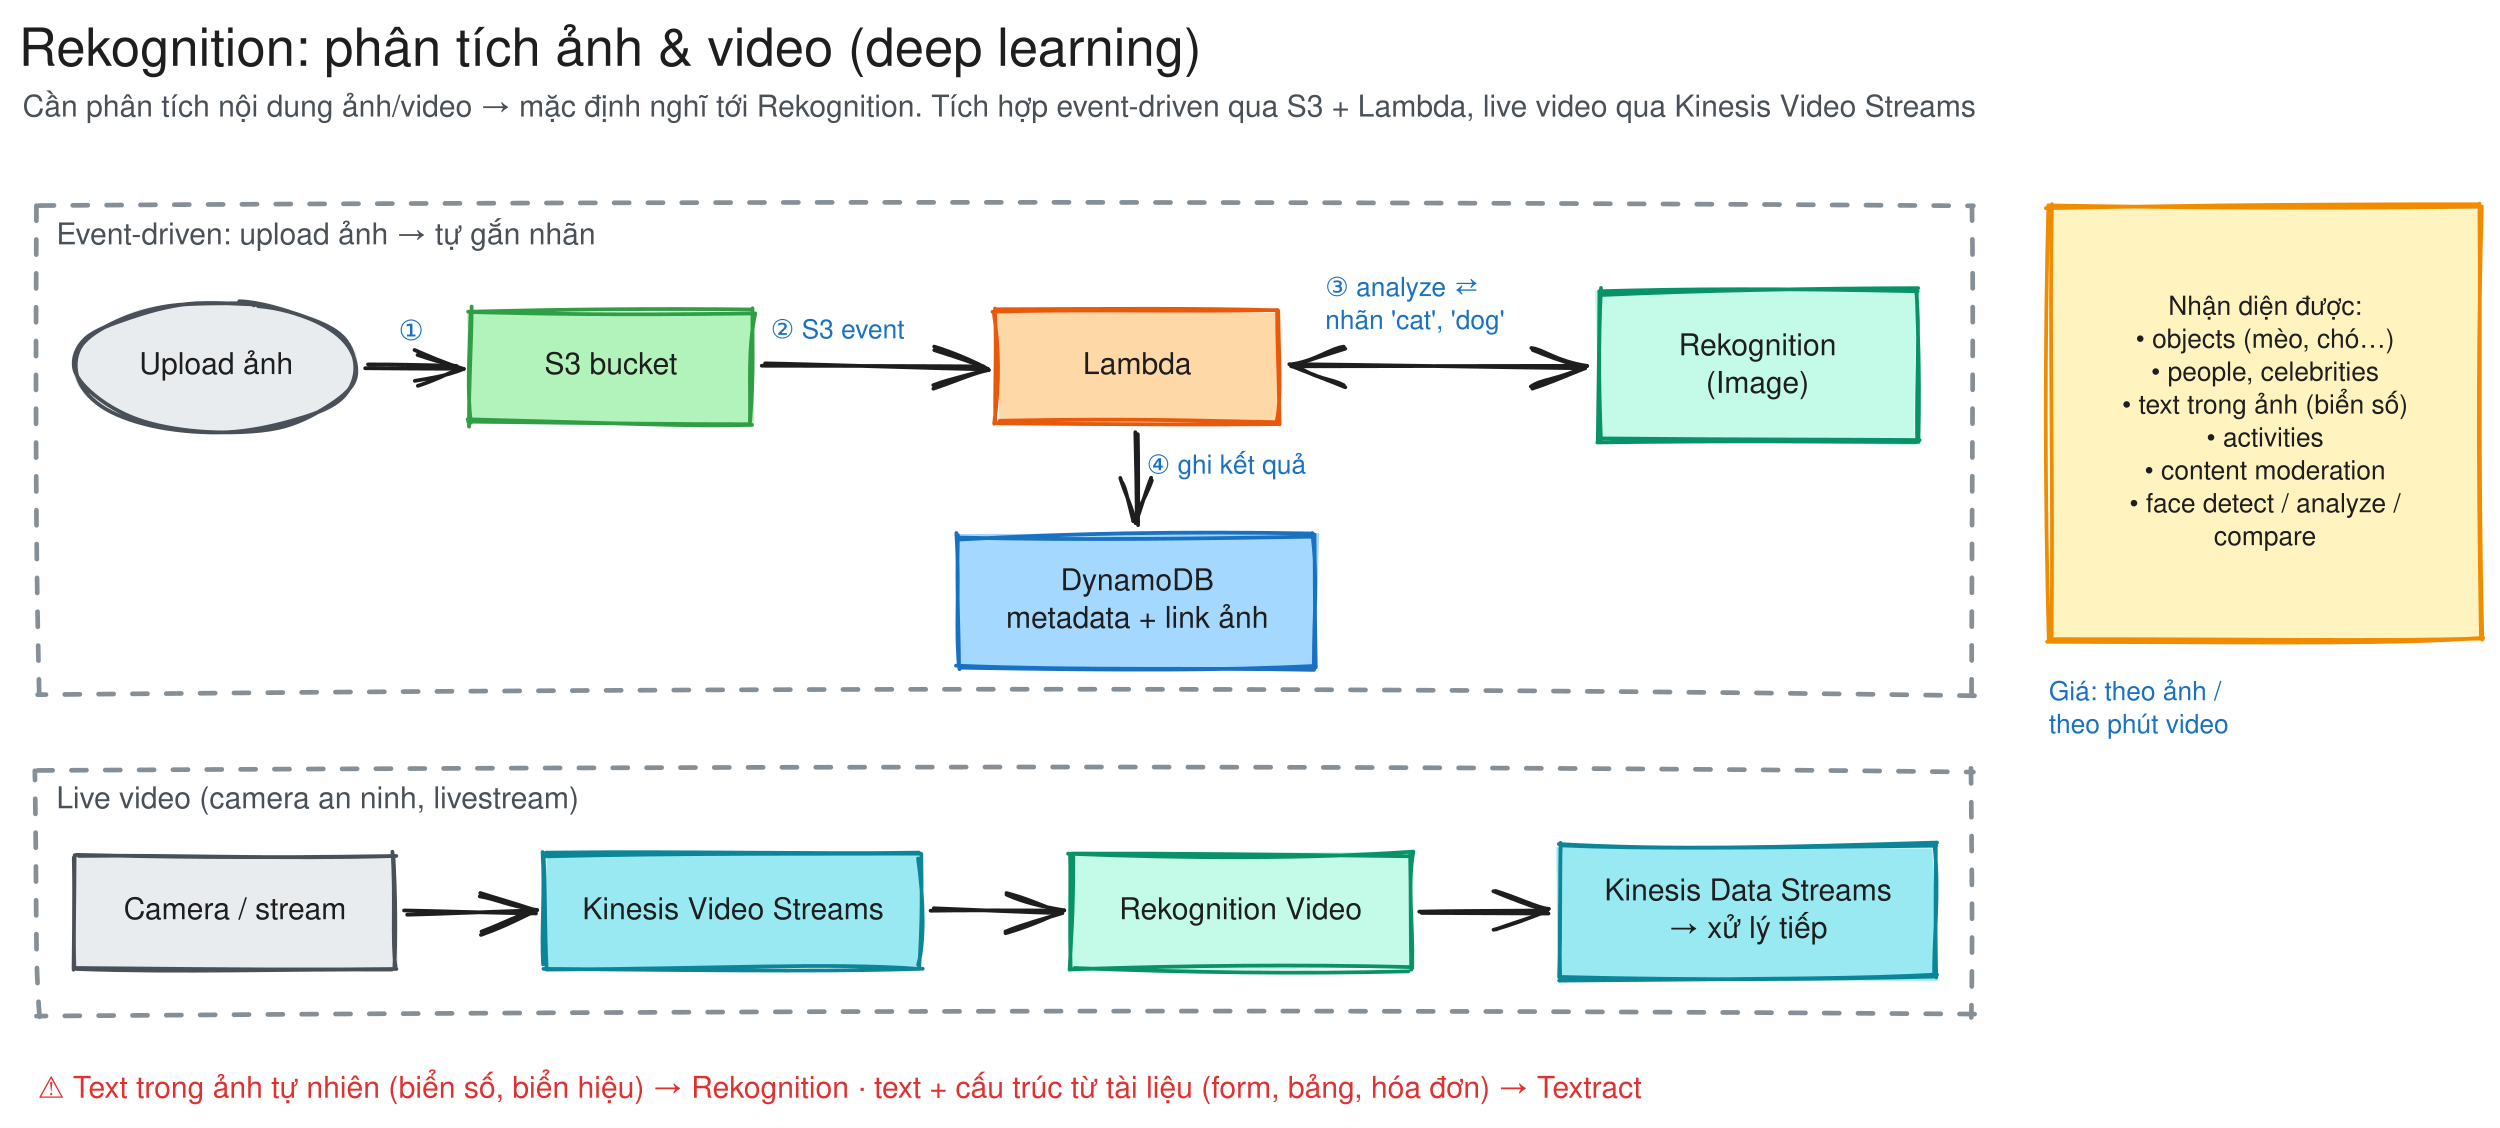
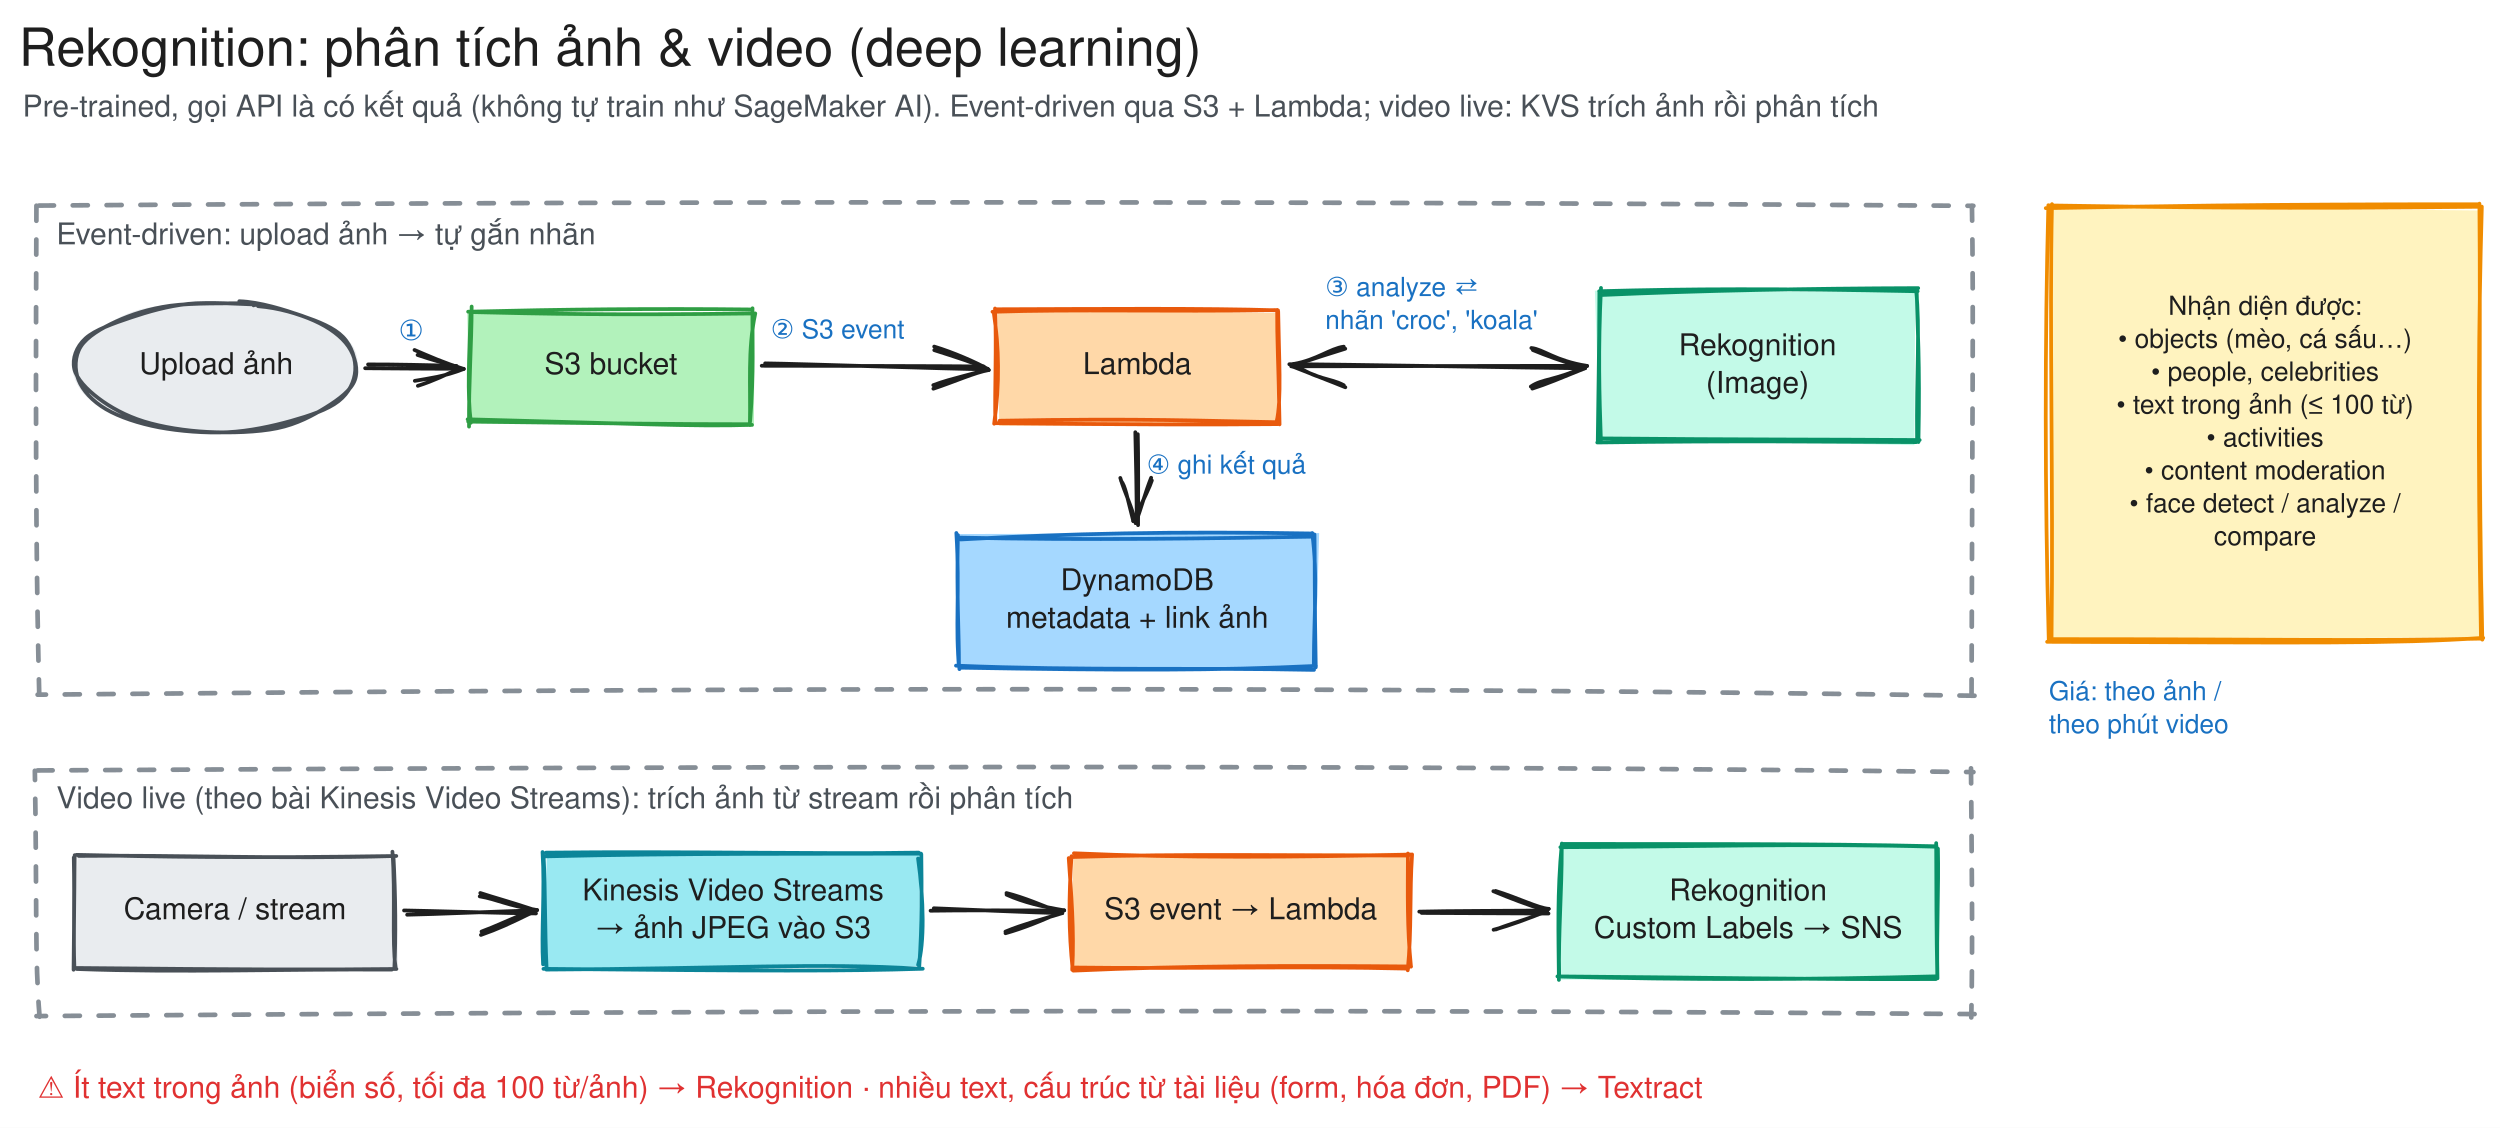
<svg xmlns="http://www.w3.org/2000/svg" version="1.1" viewBox="0 0 1330 600" width="1330" height="600">
  <defs>
    <style>
      @font-face {
        font-family: "Virgil";
        src: url("https://excalidraw.com/Virgil.woff2");
      }
      @font-face {
        font-family: "Cascadia";
        src: url("https://excalidraw.com/Cascadia.woff2");
      }
    </style>
  </defs>
  <rect x="0" y="0" width="1330" height="600" fill="#ffffff" />
  <g transform="translate(10 10) rotate(0 319.06 17.5)">
    <text x="0" y="25" font-family="Helvetica, Segoe UI Emoji" font-size="28px" fill="#1e1e1e" text-anchor="start" style="white-space: pre;" direction="ltr">Rekognition: phân tích ảnh &amp; video (deep learning)</text>
  </g>
-   <g transform="translate(12 48) rotate(0 532.32 10)">
-     <text x="0" y="14" font-family="Helvetica, Segoe UI Emoji" font-size="16px" fill="#495057" text-anchor="start" style="white-space: pre;" direction="ltr">Cần phân tích nội dung ảnh/video → mặc định nghĩ tới Rekognition. Tích hợp event-driven qua S3 + Lambda, live video qua Kinesis Video Streams</text>
+   <g transform="translate(12 48) rotate(0 524.77 10)">
+     <text x="0" y="14" font-family="Helvetica, Segoe UI Emoji" font-size="16px" fill="#495057" text-anchor="start" style="white-space: pre;" direction="ltr">Pre-trained, gọi API là có kết quả (không tự train như SageMaker AI). Event-driven qua S3 + Lambda; video live: KVS trích ảnh rồi phân tích</text>
  </g>
  <g stroke-linecap="round" transform="translate(20 110) rotate(0 515 130)">
    <path d="M0.71 -0.63 C379.3 -3.38, 758.38 -2.51, 1029.82 -0.49 M1029.08 -0.62 C1030.02 55.49, 1029.18 112.38, 1028.86 261.34 M1030.43 260.13 C714.31 255.47, 398.88 255.73, 0.03 259.57 M0.87 259.43 C-0.41 206.46, -1.29 149.82, -0.62 -0.89" stroke="#868e96" stroke-width="2.5" fill="none" stroke-dasharray="8 10" />
  </g>
  <g transform="translate(30 116) rotate(0 144.48 10)">
    <text x="0" y="14" font-family="Helvetica, Segoe UI Emoji" font-size="16px" fill="#495057" text-anchor="start" style="white-space: pre;" direction="ltr">Event-driven: upload ảnh → tự gắn nhãn</text>
  </g>
  <g stroke-linecap="round" transform="translate(20 410) rotate(0 515 65)">
    <path d="M-0.01 -0.13 C349.88 -2.09, 698.18 -3.31, 1029.86 0.74 M1028.57 -1.24 C1028.94 46.1, 1029.56 93.16, 1028.72 131.27 M1030.47 129.49 C712.23 126.93, 395.73 127.53, -0.59 130.56 M1.07 130.92 C-1.55 100.34, -0.25 71.02, -1.46 0.07" stroke="#868e96" stroke-width="2.5" fill="none" stroke-dasharray="8 10" />
  </g>
-   <g transform="translate(30 416) rotate(0 146.64 10)">
-     <text x="0" y="14" font-family="Helvetica, Segoe UI Emoji" font-size="16px" fill="#495057" text-anchor="start" style="white-space: pre;" direction="ltr">Live video (camera an ninh, livestream)</text>
+   <g transform="translate(30 416) rotate(0 293.28 10)">
+     <text x="0" y="14" font-family="Helvetica, Segoe UI Emoji" font-size="16px" fill="#495057" text-anchor="start" style="white-space: pre;" direction="ltr">Video live (theo bài Kinesis Video Streams): trích ảnh từ stream rồi phân tích</text>
  </g>
  <g stroke-linecap="round" transform="translate(40 160) rotate(0 75 35)">
    <path d="M59.55 1.01 C70.22 -0.52, 83.75 0.55, 94.97 2.07 C106.2 3.58, 118.25 6.65, 126.9 10.11 C135.54 13.57, 143.09 17.81, 146.83 22.83 C150.57 27.86, 151.22 34.73, 149.34 40.27 C147.45 45.81, 142.46 51.63, 135.5 56.08 C128.53 60.54, 118.03 64.65, 107.53 67.01 C97.02 69.37, 84.19 70.65, 72.48 70.24 C60.77 69.82, 47.47 67.07, 37.25 64.52 C27.02 61.97, 17.26 59.49, 11.14 54.93 C5.02 50.37, 1.4 42.74, 0.53 37.19 C-0.35 31.63, 1.37 26.33, 5.89 21.61 C10.41 16.89, 18.48 12.23, 27.66 8.87 C36.83 5.51, 54.98 2.87, 60.93 1.45 C66.88 0.02, 63.23 -0.21, 63.36 0.31 M104.21 3.9 C114.69 5.22, 125.39 8.51, 132.57 12.6 C139.75 16.68, 145.13 23, 147.31 28.41 C149.49 33.82, 148.45 39.91, 145.64 45.03 C142.83 50.15, 138.2 55.15, 130.45 59.13 C122.7 63.11, 110.63 67.18, 99.12 68.91 C87.62 70.65, 72.98 70.49, 61.41 69.53 C49.83 68.58, 38.92 66.3, 29.66 63.2 C20.4 60.1, 11.02 55.98, 5.84 50.91 C0.67 45.84, -2.25 38.44, -1.41 32.78 C-0.56 27.13, 4.91 21.69, 10.92 16.99 C16.92 12.29, 24.82 7.2, 34.63 4.59 C44.43 1.98, 57.91 1.65, 69.75 1.32 C81.58 1, 100.03 2.42, 105.63 2.63 C111.24 2.84, 104.18 2.21, 103.37 2.6" stroke="none" stroke-width="0" fill="#e9ecef" />
    <path d="M87.31 0.25 C98.41 0.63, 111.31 4.81, 120.5 7.97 C129.69 11.13, 137.7 14.36, 142.44 19.22 C147.19 24.08, 149.36 31.42, 148.97 37.12 C148.58 42.82, 145.79 48.95, 140.1 53.42 C134.42 57.89, 124.68 61.18, 114.85 63.93 C105.01 66.69, 92.77 69.36, 81.09 69.94 C69.4 70.51, 55.52 69.41, 44.73 67.37 C33.94 65.32, 23.51 61.86, 16.35 57.67 C9.2 53.47, 4.01 47.77, 1.79 42.2 C-0.43 36.64, -0.32 29.5, 3.03 24.29 C6.38 19.08, 13.98 14.57, 21.91 10.96 C29.83 7.35, 39.2 4.26, 50.57 2.66 C61.94 1.05, 82.95 1.46, 90.12 1.31 C97.28 1.15, 93.71 1.36, 93.55 1.72 M97.29 2.89 C108.32 3.78, 119.09 7.01, 127.1 10.58 C135.11 14.15, 141.72 19.02, 145.33 24.3 C148.95 29.57, 150.76 36.81, 148.77 42.21 C146.79 47.61, 140.31 52.43, 133.43 56.7 C126.56 60.97, 118 65.63, 107.51 67.81 C97.03 69.99, 82.34 70.39, 70.51 69.79 C58.68 69.19, 46.22 67.2, 36.54 64.21 C26.85 61.22, 18.55 56.55, 12.38 51.87 C6.2 47.19, 0.63 41.45, -0.51 36.14 C-1.66 30.83, 0.49 24.55, 5.5 20.02 C10.5 15.49, 20.38 12.03, 29.49 8.97 C38.61 5.91, 49.12 2.82, 60.19 1.66 C71.26 0.5, 90.14 1.86, 95.92 2 C101.7 2.13, 95.12 1.99, 94.89 2.46" stroke="#495057" stroke-width="2" fill="none" />
  </g>
  <g transform="translate(75.56 185) rotate(0 39.44 10)">
    <text x="39.44" y="14" font-family="Helvetica, Segoe UI Emoji" font-size="16px" fill="#1e1e1e" text-anchor="middle" style="white-space: pre;" direction="ltr">Upload ảnh</text>
  </g>
  <g stroke-linecap="round" transform="translate(250 165) rotate(0 75 30)">
    <path d="M-1.4 1.72 L151.42 1.7 L151.08 61.85 L-0.21 60.1" stroke="none" stroke-width="0" fill="#b2f2bb" />
    <path d="M1.08 1.03 C38.32 1.93, 74.74 2.72, 149.71 1.77 M-0.95 0.83 C48.6 -0.44, 99.05 -0.93, 149.65 -0.36 M151.8 1.74 C147.66 21.19, 149.41 39.78, 148.94 61.16 M150.33 -0.99 C150.08 15.24, 151.19 32.29, 149.08 59.07 M150.05 61.03 C118.62 62.06, 83.55 60.19, -1.22 58.07 M149.28 60.69 C110.31 60.71, 72.02 60.21, -0.93 59.29 M-0.48 61.96 C-0.68 38.13, 0.89 18.46, 0.92 -1.91 M0.51 59.9 C-1.51 43.57, -0.4 26.47, 0.38 0.64" stroke="#2f9e44" stroke-width="2" fill="none" />
  </g>
  <g transform="translate(287.08 185) rotate(0 37.92 10)">
    <text x="37.92" y="14" font-family="Helvetica, Segoe UI Emoji" font-size="16px" fill="#1e1e1e" text-anchor="middle" style="white-space: pre;" direction="ltr">S3 bucket</text>
  </g>
  <g stroke-linecap="round" transform="translate(530 165) rotate(0 75 30)">
    <path d="M0.44 -0.93 L148.94 1.51 L149.48 61.15 L1.62 61.52" stroke="none" stroke-width="0" fill="#ffd8a8" />
    <path d="M-1.99 0.87 C42.59 -0.6, 89.33 0.89, 148.51 -0.03 M0.35 -0.47 C55.76 -0.64, 110.8 -1.13, 149.9 0.11 M149.99 0.64 C150.33 24.26, 151.89 47.98, 149.13 59.41 M149.45 -0.13 C149.33 13.9, 150.15 29.52, 150.72 60.76 M149.15 59.62 C111.6 58.97, 77.53 57.43, 1.8 58.83 M149.7 60.63 C111.27 61.01, 70.39 60.85, -0.6 60.12 M-1.11 60.41 C1.91 39.34, 1.43 19.32, -1.22 1.99 M-0.49 60.04 C-0.88 40.64, 0.27 19.81, -0.65 -0.87" stroke="#e8590c" stroke-width="2" fill="none" />
  </g>
  <g transform="translate(576.12 185) rotate(0 28.88 10)">
    <text x="28.88" y="14" font-family="Helvetica, Segoe UI Emoji" font-size="16px" fill="#1e1e1e" text-anchor="middle" style="white-space: pre;" direction="ltr">Lambda</text>
  </g>
  <g stroke-linecap="round" transform="translate(850 155) rotate(0 85 40)">
    <path d="M-1.52 -0.38 L168.86 0.41 L168.48 81.85 L1.04 78.4" stroke="none" stroke-width="0" fill="#c3fae8" />
    <path d="M1.52 1.95 C56.01 -0.49, 111.05 -1.51, 170.47 -1.72 M0.74 -0.06 C48.26 -1.35, 95.09 -1.62, 170.19 -0.05 M169.36 -0.87 C171.55 20.24, 169.51 42.19, 169.89 79.43 M169.66 -0.57 C170.01 18.87, 171.5 36.34, 170.6 80.17 M171.26 79.1 C122.66 78.78, 76.12 78.93, 1.74 78.24 M169.46 80.2 C123.03 80.03, 75.18 79.34, -0.25 80.4 M1.67 79.19 C0.83 55.32, 0.13 31.1, 1.73 -1.82 M0.02 79.28 C0.24 56.69, 0.81 33.42, 0.87 0.38" stroke="#099268" stroke-width="2" fill="none" />
  </g>
  <g transform="translate(891.16 175) rotate(0 43.84 20)">
    <text x="43.84" y="14" font-family="Helvetica, Segoe UI Emoji" font-size="16px" fill="#1e1e1e" text-anchor="middle" style="white-space: pre;" direction="ltr">Rekognition</text>
    <text x="43.84" y="34" font-family="Helvetica, Segoe UI Emoji" font-size="16px" fill="#1e1e1e" text-anchor="middle" style="white-space: pre;" direction="ltr">(Image)</text>
  </g>
  <g stroke-linecap="round" transform="translate(510 285) rotate(0 95 35)">
    <path d="M-0.84 -0.89 L191.79 -1.41 L189.71 70.32 L-1.25 69.97" stroke="none" stroke-width="0" fill="#a5d8ff" />
    <path d="M1.1 1.99 C57.9 -1.16, 114.37 -2.45, 188.34 -1.18 M-0.34 0.98 C68.2 2.58, 135.99 1.39, 189.32 0.48 M188.09 -1.43 C191.14 21.66, 189.01 41.42, 188.96 68.09 M189.3 -0.65 C189.58 14.6, 189.22 29.4, 189.98 70.04 M189.05 71.38 C127.71 70.07, 65.47 71.88, -1.42 69.12 M190.08 69.27 C138.26 71.76, 87.63 71.71, 0.53 70.2 M0.42 70.98 C-2.04 49.53, 0.74 29.6, -1.22 -1.45 M0.16 69.04 C0.2 51.11, -1.17 32.25, -0.39 -0.35" stroke="#1971c2" stroke-width="2" fill="none" />
  </g>
  <g transform="translate(531.56 300) rotate(0 73.44 20)">
    <text x="73.44" y="14" font-family="Helvetica, Segoe UI Emoji" font-size="16px" fill="#1e1e1e" text-anchor="middle" style="white-space: pre;" direction="ltr">DynamoDB</text>
    <text x="73.44" y="34" font-family="Helvetica, Segoe UI Emoji" font-size="16px" fill="#1e1e1e" text-anchor="middle" style="white-space: pre;" direction="ltr">metadata + link ảnh</text>
  </g>
  <g stroke-linecap="round" transform="translate(40 455) rotate(0 85 30)">
    <path d="M1.29 1.03 L170.25 1.79 L171.82 60.1 L-1.82 59.66" stroke="none" stroke-width="0" fill="#e9ecef" />
    <path d="M1.86 0.35 C55.17 -0.27, 109.8 2.13, 168.87 0.46 M0.67 -0.22 C44.73 0.78, 89.52 1.64, 170.83 0.38 M168.77 -1.89 C170.48 21.04, 168.43 46.1, 170.44 59.43 M169.28 -0.04 C170.47 21.63, 170.64 43.39, 169.78 60.47 M168.43 60.83 C111.8 60.46, 56.02 62.56, 0.84 60.51 M170.89 60.5 C131.05 60.97, 91.18 60.84, -0.27 59.96 M-0.43 59.54 C-1.05 43.24, -0.24 26.6, -0.75 1.2 M-0.86 60.9 C-0.6 39.56, -0.48 17.98, -0.27 -0.05" stroke="#495057" stroke-width="2" fill="none" />
  </g>
  <g transform="translate(59.4 475) rotate(0 65.6 10)">
    <text x="65.6" y="14" font-family="Helvetica, Segoe UI Emoji" font-size="16px" fill="#1e1e1e" text-anchor="middle" style="white-space: pre;" direction="ltr">Camera / stream</text>
  </g>
  <g stroke-linecap="round" transform="translate(290 455) rotate(0 100 30)">
    <path d="M0.92 -1.95 L199.22 -0.27 L199.42 59.1 L-0.68 60.49" stroke="none" stroke-width="0" fill="#99e9f2" />
    <path d="M0.45 -1.39 C73.31 -2.24, 147.94 -0.51, 198.77 -1.41 M-0.58 0.6 C72.87 -1.2, 145.41 -0.68, 199.99 -0.87 M198.4 1.75 C201.52 23.56, 201.84 47.18, 198.43 58.27 M200.13 -0.56 C200.3 18.29, 200.67 35.14, 199.03 59.45 M199.57 60.43 C146.64 56.98, 96.23 60.38, 0.64 60.82 M200.9 60.37 C158.47 61.73, 117.73 61.58, -0.88 60.43 M-1.08 58.04 C-2.14 41.24, -0.05 18.85, -1.37 -1.71 M0.79 60.33 C-0.23 38.59, 0.16 18.57, -0.81 0.18" stroke="#0c8599" stroke-width="2" fill="none" />
  </g>
-   <g transform="translate(305.28 475) rotate(0 84.72 10)">
+   <g transform="translate(305.28 465) rotate(0 84.72 20)">
    <text x="84.72" y="14" font-family="Helvetica, Segoe UI Emoji" font-size="16px" fill="#1e1e1e" text-anchor="middle" style="white-space: pre;" direction="ltr">Kinesis Video Streams</text>
+     <text x="84.72" y="34" font-family="Helvetica, Segoe UI Emoji" font-size="16px" fill="#1e1e1e" text-anchor="middle" style="white-space: pre;" direction="ltr">→ ảnh JPEG vào S3</text>
  </g>
  <g stroke-linecap="round" transform="translate(570 455) rotate(0 90 30)">
-     <path d="M0.22 -0.55 L178.9 -2 L180.61 59.67 L-0.9 61.76" stroke="none" stroke-width="0" fill="#c3fae8" />
-     <path d="M-1.82 -0.83 C61.6 1.72, 125.73 2.01, 181.7 -1.94 M0.29 -0.9 C53.32 -1.07, 106.16 -0.41, 180.45 0.54 M181.88 -1.98 C178.68 16.99, 181.84 34.54, 181.31 60.08 M180.16 -0.26 C180.57 19.77, 180.46 42.23, 180.76 60.86 M179.28 61.76 C119.54 63.23, 60.12 62.33, 1.68 59.99 M180.37 59.49 C120.88 57.99, 60.86 58.62, -0.8 60.73 M-0.98 60.9 C-0.38 46.2, 1.14 32.24, 0.97 -0.03 M-0.43 59.45 C-1.06 36.14, -0.29 12.31, -0.74 -0.43" stroke="#099268" stroke-width="2" fill="none" />
+     <path d="M1.08 -0.26 L179.97 -1.31 L179.77 58.91 L-0.44 60.5" stroke="none" stroke-width="0" fill="#ffd8a8" />
+     <path d="M1.33 -1.06 C58.28 1.51, 119.78 1.05, 181.22 -0.39 M0.52 0.93 C58.18 -0.93, 118.85 0.19, 179.3 0.16 M181.23 -0.44 C179.83 20.03, 181.06 39.6, 178.91 61.2 M179.01 -0.92 C178.95 20.78, 178.54 38.55, 180.63 59.28 M179.1 60.31 C121.51 58.85, 60.03 60.51, 1.56 59.73 M180.69 59.17 C121.15 58.64, 60.58 58.65, 1.01 61.38 M0.43 60.95 C1.6 40.3, -0.19 19.88, -1.44 1.5 M0.72 61.07 C-1.56 40.21, -1.38 21.98, 0.04 0.5" stroke="#e8590c" stroke-width="2" fill="none" />
  </g>
  <g transform="translate(593.68 475) rotate(0 66.32 10)">
-     <text x="66.32" y="14" font-family="Helvetica, Segoe UI Emoji" font-size="16px" fill="#1e1e1e" text-anchor="middle" style="white-space: pre;" direction="ltr">Rekognition Video</text>
+     <text x="66.32" y="14" font-family="Helvetica, Segoe UI Emoji" font-size="16px" fill="#1e1e1e" text-anchor="middle" style="white-space: pre;" direction="ltr">S3 event → Lambda</text>
  </g>
  <g stroke-linecap="round" transform="translate(830 450) rotate(0 100 35)">
-     <path d="M-1.99 0.79 L198.06 1.36 L200.95 71.8 L-1.38 71.2" stroke="none" stroke-width="0" fill="#99e9f2" />
-     <path d="M-0.72 -0.96 C60.07 2.46, 117.65 0.69, 200.52 -1.77 M0.9 -0.19 C46.36 1.64, 93.59 1.11, 200.12 -0.08 M199.16 -0.12 C201.96 25.94, 198.5 50.58, 199.02 69.52 M199.83 0.92 C199.89 20.14, 199.39 39.28, 200.08 69.96 M200.49 68.46 C160.16 70.66, 120.47 70.61, -0.53 71.69 M200.15 69.51 C137.94 71.01, 75.82 71.67, -0.17 69.73 M0.07 71.77 C-0.55 52.74, 0.05 35.44, 0.2 -1.6 M-0.54 69.68 C0.47 43.46, -0.31 15.05, 0.28 0.66" stroke="#0c8599" stroke-width="2" fill="none" />
-   </g>
-   <g transform="translate(847.68 465) rotate(0 82.32 20)">
-     <text x="82.32" y="14" font-family="Helvetica, Segoe UI Emoji" font-size="16px" fill="#1e1e1e" text-anchor="middle" style="white-space: pre;" direction="ltr">Kinesis Data Streams</text>
-     <text x="82.32" y="34" font-family="Helvetica, Segoe UI Emoji" font-size="16px" fill="#1e1e1e" text-anchor="middle" style="white-space: pre;" direction="ltr">→ xử lý tiếp</text>
+     <path d="M0.04 0.33 L201.17 -0.33 L200.01 69.35 L0.55 71.22" stroke="none" stroke-width="0" fill="#c3fae8" />
+     <path d="M0.12 0.71 C65.35 0.52, 132.53 -1.48, 200.09 0.45 M1.12 -1.03 C67.21 -0.86, 133.32 -1.33, 200.19 0.22 M200.05 -1.46 C200.14 21.7, 200.14 47.53, 200.65 69.79 M200.97 1.49 C201.46 22.06, 200.19 44.61, 200.73 70.48 M200.44 69.4 C133.15 71.22, 67.6 71.43, -1.36 69.48 M199.86 70.86 C132.78 71.17, 68.48 69.92, -1.45 69.45 M-0.67 71.31 C-0.89 45.81, -1.6 25.28, 0.9 -1.24 M-0.52 69.27 C-1.05 46.34, 0.91 24.41, 0.85 0.6" stroke="#099268" stroke-width="2" fill="none" />
+   </g>
+   <g transform="translate(851.79 465) rotate(0 78.2 20)">
+     <text x="78.2" y="14" font-family="Helvetica, Segoe UI Emoji" font-size="16px" fill="#1e1e1e" text-anchor="middle" style="white-space: pre;" direction="ltr">Rekognition</text>
+     <text x="78.2" y="34" font-family="Helvetica, Segoe UI Emoji" font-size="16px" fill="#1e1e1e" text-anchor="middle" style="white-space: pre;" direction="ltr">Custom Labels → SNS</text>
  </g>
  <g stroke-linecap="round" transform="translate(1090 110) rotate(0 115 115)">
    <path d="M0.61 -0.38 L228.59 1.97 L231.55 228.98 L1.8 230.41" stroke="none" stroke-width="0" fill="#fff3bf" />
    <path d="M-1.65 0.74 C52.3 -0.18, 107.35 -1.38, 228.55 -1.34 M-0.21 -0.71 C62.79 0.29, 125.2 1.12, 229.3 -0.01 M229.05 -1.66 C229.72 70.76, 228.36 140.84, 230.59 230.29 M230.33 -0.07 C228.64 61.09, 228.03 122.2, 229.88 229.86 M231.06 229.35 C182.79 232.68, 135.67 231.82, -0.93 231.44 M230.84 229.72 C172.81 231.18, 115.52 230.01, 0.66 230.03 M1.41 230.19 C2.4 147.69, 0.21 62.23, 1.66 -1.4 M-0.05 230.84 C-2.2 150.6, -2.13 71.2, -0.28 -0.82" stroke="#f08c00" stroke-width="2" fill="none" />
  </g>
-   <g transform="translate(1122.12 155) rotate(0 82.88 70)">
-     <text x="82.88" y="12.5" font-family="Helvetica, Segoe UI Emoji" font-size="14px" fill="#1e1e1e" text-anchor="middle" style="white-space: pre;" direction="ltr">Nhận diện được:</text>
-     <text x="82.88" y="30" font-family="Helvetica, Segoe UI Emoji" font-size="14px" fill="#1e1e1e" text-anchor="middle" style="white-space: pre;" direction="ltr">• objects (mèo, chó…)</text>
-     <text x="82.88" y="47.5" font-family="Helvetica, Segoe UI Emoji" font-size="14px" fill="#1e1e1e" text-anchor="middle" style="white-space: pre;" direction="ltr">• people, celebrities</text>
-     <text x="82.88" y="65" font-family="Helvetica, Segoe UI Emoji" font-size="14px" fill="#1e1e1e" text-anchor="middle" style="white-space: pre;" direction="ltr">• text trong ảnh (biển số)</text>
-     <text x="82.88" y="82.5" font-family="Helvetica, Segoe UI Emoji" font-size="14px" fill="#1e1e1e" text-anchor="middle" style="white-space: pre;" direction="ltr">• activities</text>
-     <text x="82.88" y="100" font-family="Helvetica, Segoe UI Emoji" font-size="14px" fill="#1e1e1e" text-anchor="middle" style="white-space: pre;" direction="ltr">• content moderation</text>
-     <text x="82.88" y="117.5" font-family="Helvetica, Segoe UI Emoji" font-size="14px" fill="#1e1e1e" text-anchor="middle" style="white-space: pre;" direction="ltr">• face detect / analyze /</text>
-     <text x="82.88" y="135" font-family="Helvetica, Segoe UI Emoji" font-size="14px" fill="#1e1e1e" text-anchor="middle" style="white-space: pre;" direction="ltr">compare</text>
+   <g transform="translate(1118.93 155) rotate(0 86.07 70)">
+     <text x="86.07" y="12.5" font-family="Helvetica, Segoe UI Emoji" font-size="14px" fill="#1e1e1e" text-anchor="middle" style="white-space: pre;" direction="ltr">Nhận diện được:</text>
+     <text x="86.07" y="30" font-family="Helvetica, Segoe UI Emoji" font-size="14px" fill="#1e1e1e" text-anchor="middle" style="white-space: pre;" direction="ltr">• objects (mèo, cá sấu…)</text>
+     <text x="86.07" y="47.5" font-family="Helvetica, Segoe UI Emoji" font-size="14px" fill="#1e1e1e" text-anchor="middle" style="white-space: pre;" direction="ltr">• people, celebrities</text>
+     <text x="86.07" y="65" font-family="Helvetica, Segoe UI Emoji" font-size="14px" fill="#1e1e1e" text-anchor="middle" style="white-space: pre;" direction="ltr">• text trong ảnh (≤ 100 từ)</text>
+     <text x="86.07" y="82.5" font-family="Helvetica, Segoe UI Emoji" font-size="14px" fill="#1e1e1e" text-anchor="middle" style="white-space: pre;" direction="ltr">• activities</text>
+     <text x="86.07" y="100" font-family="Helvetica, Segoe UI Emoji" font-size="14px" fill="#1e1e1e" text-anchor="middle" style="white-space: pre;" direction="ltr">• content moderation</text>
+     <text x="86.07" y="117.5" font-family="Helvetica, Segoe UI Emoji" font-size="14px" fill="#1e1e1e" text-anchor="middle" style="white-space: pre;" direction="ltr">• face detect / analyze /</text>
+     <text x="86.07" y="135" font-family="Helvetica, Segoe UI Emoji" font-size="14px" fill="#1e1e1e" text-anchor="middle" style="white-space: pre;" direction="ltr">compare</text>
  </g>
  <g stroke-linecap="round">
    <g transform="translate(196 195) rotate(0 24 0)">
      <path d="M-0.19 -1.12 C7.67 -1.28, 38.95 -0.64, 46.89 -0.33 M-1.74 0.9 C6.5 0.87, 40.99 1.39, 49.02 1.04" stroke="#1e1e1e" stroke-width="2" fill="none" />
    </g>
    <g transform="translate(196 195) rotate(0 24 0)">
      <path d="M24.68 7.61 C32.18 6.28, 40.17 5.43, 50.73 1.27 M26.31 10.26 C34.25 7.76, 41.79 4.21, 48.27 0.95" stroke="#1e1e1e" stroke-width="2" fill="none" />
    </g>
    <g transform="translate(196 195) rotate(0 24 0)">
      <path d="M24.52 -8.81 C32.15 -5.59, 40.19 -1.89, 50.73 1.27 M26.15 -6.16 C34.07 -3.39, 41.66 -1.69, 48.27 0.95" stroke="#1e1e1e" stroke-width="2" fill="none" />
    </g>
  </g>
  <g stroke-linecap="round">
    <g transform="translate(406 195) rotate(0 59 0)">
      <path d="M-0.76 -0.42 C18.71 -0.39, 97.7 -0.3, 117.29 -0.04 M1.05 -1.69 C20.85 -1.43, 99.97 1.29, 119.64 1.48" stroke="#1e1e1e" stroke-width="2" fill="none" />
    </g>
    <g transform="translate(406 195) rotate(0 59 0)">
      <path d="M90.51 9.9 C100.91 5.97, 112.65 3.98, 119.48 1.28 M90.55 11.79 C102.28 7.87, 112.5 3.2, 120.02 1.85" stroke="#1e1e1e" stroke-width="2" fill="none" />
    </g>
    <g transform="translate(406 195) rotate(0 59 0)">
      <path d="M90.99 -10.62 C101.19 -7.51, 112.76 -2.47, 119.48 1.28 M91.03 -8.72 C102.64 -4.98, 112.68 -1.99, 120.02 1.85" stroke="#1e1e1e" stroke-width="2" fill="none" />
    </g>
  </g>
  <g stroke-linecap="round">
    <g transform="translate(686 195) rotate(0 79 0)">
      <path d="M0.9 -0.12 C27.34 -0.24, 131.92 -0.3, 157.92 -0.39 M-0.08 -1.23 C26.26 -1.21, 130.38 0.69, 156.92 0.94" stroke="#1e1e1e" stroke-width="2" fill="none" />
    </g>
    <g transform="translate(686 195) rotate(0 79 0)">
      <path d="M28.88 -10.57 C21.72 -9.63, 14.5 -3.5, 2.31 -1.38 M29.68 -9.49 C22.07 -7.08, 13.84 -4.63, 1.28 -0.19" stroke="#1e1e1e" stroke-width="2" fill="none" />
    </g>
    <g transform="translate(686 195) rotate(0 79 0)">
      <path d="M28.91 9.95 C21.69 5.99, 14.46 7.21, 2.31 -1.38 M29.72 11.03 C22.25 7.95, 14.01 4.92, 1.28 -0.19" stroke="#1e1e1e" stroke-width="2" fill="none" />
    </g>
    <g transform="translate(686 195) rotate(0 79 0)">
      <path d="M128.39 10.66 C134.68 6.35, 140.96 7.66, 158.33 -0.32 M129.2 11.74 C136.85 9.3, 143.73 6.36, 157.3 0.87" stroke="#1e1e1e" stroke-width="2" fill="none" />
    </g>
    <g transform="translate(686 195) rotate(0 79 0)">
      <path d="M128.68 -9.86 C134.96 -9.26, 141.17 -3.05, 158.33 -0.32 M129.49 -8.78 C136.9 -5.73, 143.71 -3.19, 157.3 0.87" stroke="#1e1e1e" stroke-width="2" fill="none" />
    </g>
  </g>
  <g stroke-linecap="round">
    <g transform="translate(605 231) rotate(0 0 24)">
      <path d="M0.3 -0.01 C0.56 8.01, 0.58 40.42, 0.45 48.38 M-1.01 -1.06 C-0.76 6.57, -0.18 38.12, -0.27 46.46" stroke="#1e1e1e" stroke-width="2" fill="none" />
    </g>
    <g transform="translate(605 231) rotate(0 0 24)">
      <path d="M-8.63 24.7 C-6.23 27.69, -5.53 33.08, -2.08 46.22 M-9 23.26 C-6.61 31.34, -2.79 38.51, -0.82 47.27" stroke="#1e1e1e" stroke-width="2" fill="none" />
    </g>
    <g transform="translate(605 231) rotate(0 0 24)">
      <path d="M7.79 24.6 C6.84 27.65, 4.21 33.07, -2.08 46.22 M7.41 23.16 C4.21 31.19, 2.43 38.4, -0.82 47.27" stroke="#1e1e1e" stroke-width="2" fill="none" />
    </g>
  </g>
  <g stroke-linecap="round">
    <g transform="translate(216 485) rotate(0 34 0)">
      <path d="M-1.05 -0.64 C10.58 -0.48, 57.53 0.94, 69.14 0.95 M0.6 1.63 C12.23 1.48, 57.53 -0.47, 68.79 -0.67" stroke="#1e1e1e" stroke-width="2" fill="none" />
    </g>
    <g transform="translate(216 485) rotate(0 34 0)">
      <path d="M39.86 12.38 C49.34 8.98, 53.58 7.12, 69.74 -0.84 M40.17 10.59 C47.55 7.91, 54.29 4.53, 68.04 -1.02" stroke="#1e1e1e" stroke-width="2" fill="none" />
    </g>
    <g transform="translate(216 485) rotate(0 34 0)">
      <path d="M39.21 -8.13 C48.84 -6.51, 53.23 -3.35, 69.74 -0.84 M39.52 -9.92 C46.97 -7.45, 53.87 -5.69, 68.04 -1.02" stroke="#1e1e1e" stroke-width="2" fill="none" />
    </g>
  </g>
  <g stroke-linecap="round">
    <g transform="translate(496 485) rotate(0 34 0)">
      <path d="M-0.93 -0.5 C10.49 -0.78, 57.12 -0.69, 68.77 -0.54 M0.79 -1.8 C12.09 -1.43, 56.91 0.7, 68.23 0.71" stroke="#1e1e1e" stroke-width="2" fill="none" />
    </g>
    <g transform="translate(496 485) rotate(0 34 0)">
      <path d="M38.94 11.48 C47.93 8.96, 58.63 4.79, 70.16 -0.7 M38.9 10.61 C48.43 6.64, 57.81 4.29, 69.13 0.79" stroke="#1e1e1e" stroke-width="2" fill="none" />
    </g>
    <g transform="translate(496 485) rotate(0 34 0)">
      <path d="M39.5 -9.03 C48.51 -4.95, 59.03 -2.52, 70.16 -0.7 M39.45 -9.9 C48.96 -7.49, 58.16 -3.47, 69.13 0.79" stroke="#1e1e1e" stroke-width="2" fill="none" />
    </g>
  </g>
  <g stroke-linecap="round">
    <g transform="translate(756 485) rotate(0 34 0)">
      <path d="M0.33 0.68 C11.45 0.7, 56.58 0.93, 67.79 1 M-0.95 -0.01 C9.89 -0.39, 55.47 -0.48, 66.74 -0.6" stroke="#1e1e1e" stroke-width="2" fill="none" />
    </g>
    <g transform="translate(756 485) rotate(0 34 0)">
      <path d="M39.74 9.49 C51.22 5.04, 62.39 2.61, 67.91 -1.5 M38.59 9.64 C47.94 7.2, 56.11 3.96, 67.05 -0.35" stroke="#1e1e1e" stroke-width="2" fill="none" />
    </g>
    <g transform="translate(756 485) rotate(0 34 0)">
      <path d="M39.62 -11.03 C51.3 -7.44, 62.52 -1.83, 67.91 -1.5 M38.46 -10.88 C47.97 -6.94, 56.18 -3.8, 67.05 -0.35" stroke="#1e1e1e" stroke-width="2" fill="none" />
    </g>
  </g>
  <g transform="translate(212 168) rotate(0 4.8 9.375)">
    <text x="0" y="13" font-family="Helvetica, Segoe UI Emoji" font-size="15px" fill="#1971c2" text-anchor="start" style="white-space: pre;" direction="ltr">①</text>
  </g>
  <g transform="translate(410 168) rotate(0 35.91 8.75)">
    <text x="0" y="12" font-family="Helvetica, Segoe UI Emoji" font-size="14px" fill="#1971c2" text-anchor="start" style="white-space: pre;" direction="ltr">② S3 event</text>
  </g>
-   <g transform="translate(705 145) rotate(0 51.52 17.5)">
+   <g transform="translate(705 145) rotate(0 60.61 17.5)">
    <text x="0" y="12.5" font-family="Helvetica, Segoe UI Emoji" font-size="14px" fill="#1971c2" text-anchor="start" style="white-space: pre;" direction="ltr">③ analyze ⇄</text>
-     <text x="0" y="30" font-family="Helvetica, Segoe UI Emoji" font-size="14px" fill="#1971c2" text-anchor="start" style="white-space: pre;" direction="ltr">nhãn 'cat', 'dog'</text>
+     <text x="0" y="30" font-family="Helvetica, Segoe UI Emoji" font-size="14px" fill="#1971c2" text-anchor="start" style="white-space: pre;" direction="ltr">nhãn 'croc', 'koala'</text>
  </g>
  <g transform="translate(610 240) rotate(0 42.14 8.75)">
    <text x="0" y="12" font-family="Helvetica, Segoe UI Emoji" font-size="14px" fill="#1971c2" text-anchor="start" style="white-space: pre;" direction="ltr">④ ghi kết quả</text>
  </g>
  <g transform="translate(1090 360) rotate(0 50.54 17.5)">
    <text x="0" y="12.5" font-family="Helvetica, Segoe UI Emoji" font-size="14px" fill="#1971c2" text-anchor="start" style="white-space: pre;" direction="ltr">Giá: theo ảnh /</text>
    <text x="0" y="30" font-family="Helvetica, Segoe UI Emoji" font-size="14px" fill="#1971c2" text-anchor="start" style="white-space: pre;" direction="ltr">theo phút video</text>
  </g>
-   <g transform="translate(20 570) rotate(0 447.28 10)">
-     <text x="0" y="14" font-family="Helvetica, Segoe UI Emoji" font-size="16px" fill="#e03131" text-anchor="start" style="white-space: pre;" direction="ltr">⚠ Text trong ảnh tự nhiên (biển số, biển hiệu) → Rekognition · text + cấu trúc từ tài liệu (form, bảng, hóa đơn) → Textract</text>
+   <g transform="translate(20 570) rotate(0 469.1 10)">
+     <text x="0" y="14" font-family="Helvetica, Segoe UI Emoji" font-size="16px" fill="#e03131" text-anchor="start" style="white-space: pre;" direction="ltr">⚠ Ít text trong ảnh (biển số, tối đa 100 từ/ảnh) → Rekognition · nhiều text, cấu trúc từ tài liệu (form, hóa đơn, PDF) → Textract</text>
  </g>
</svg>
